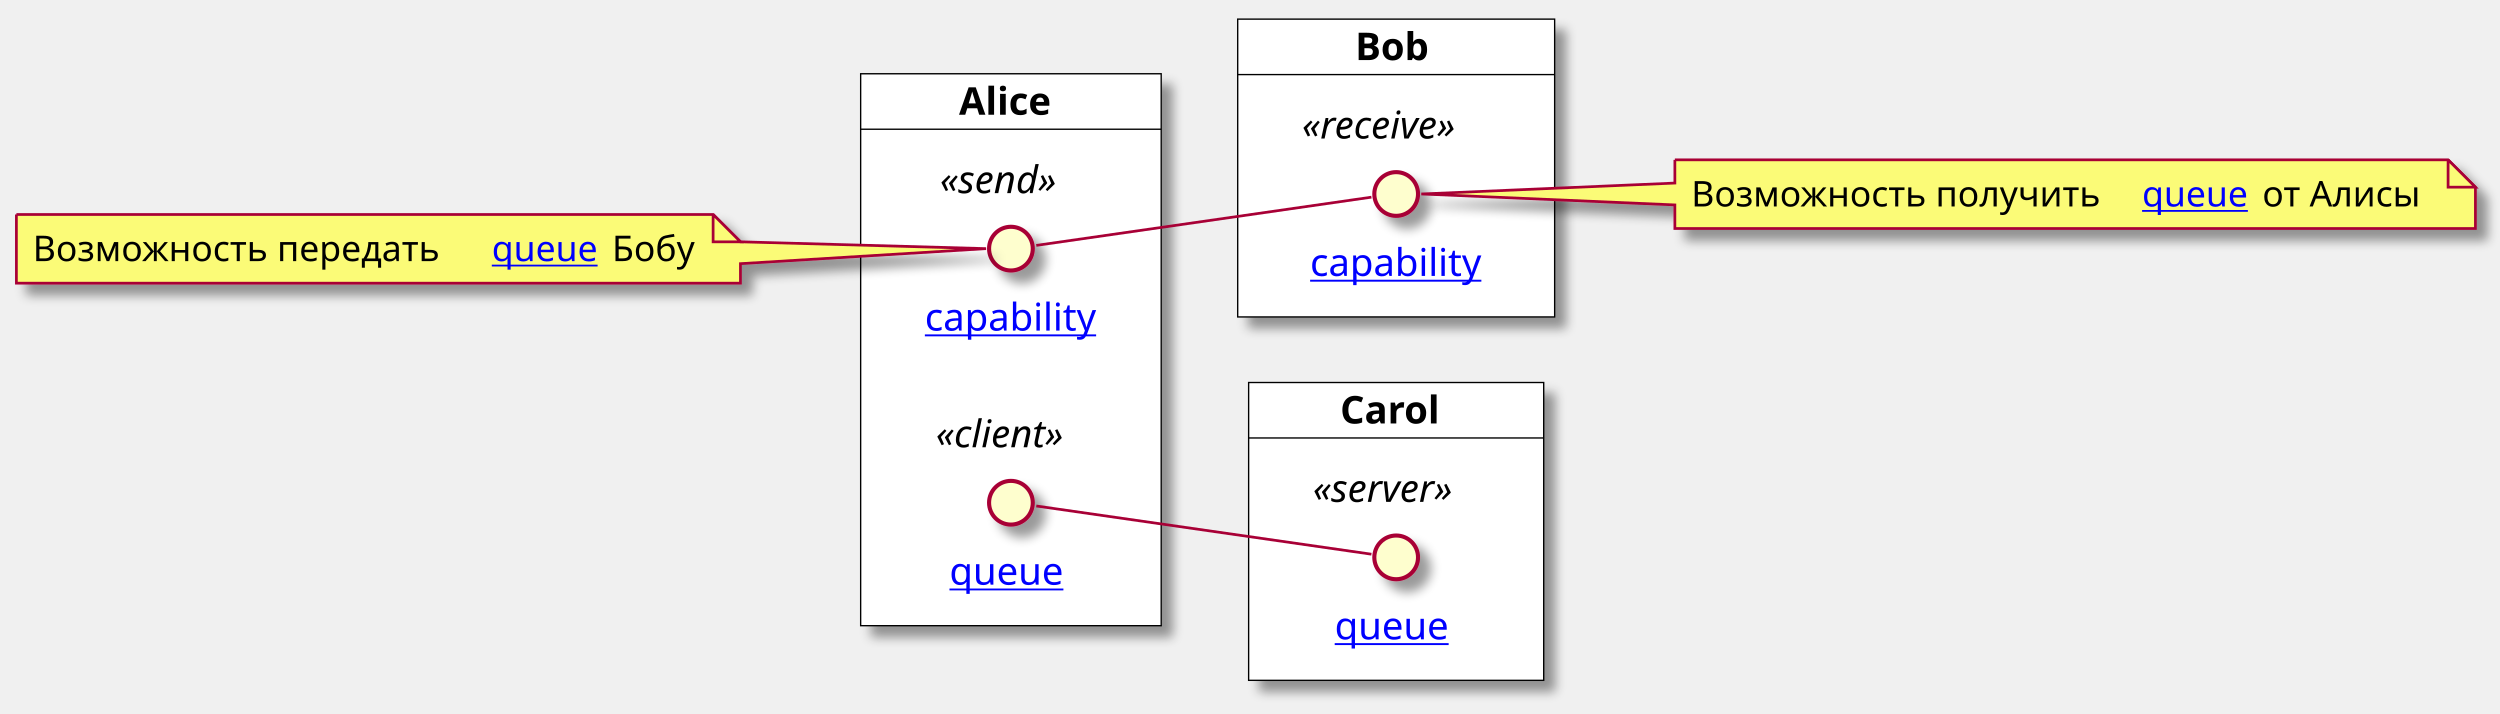
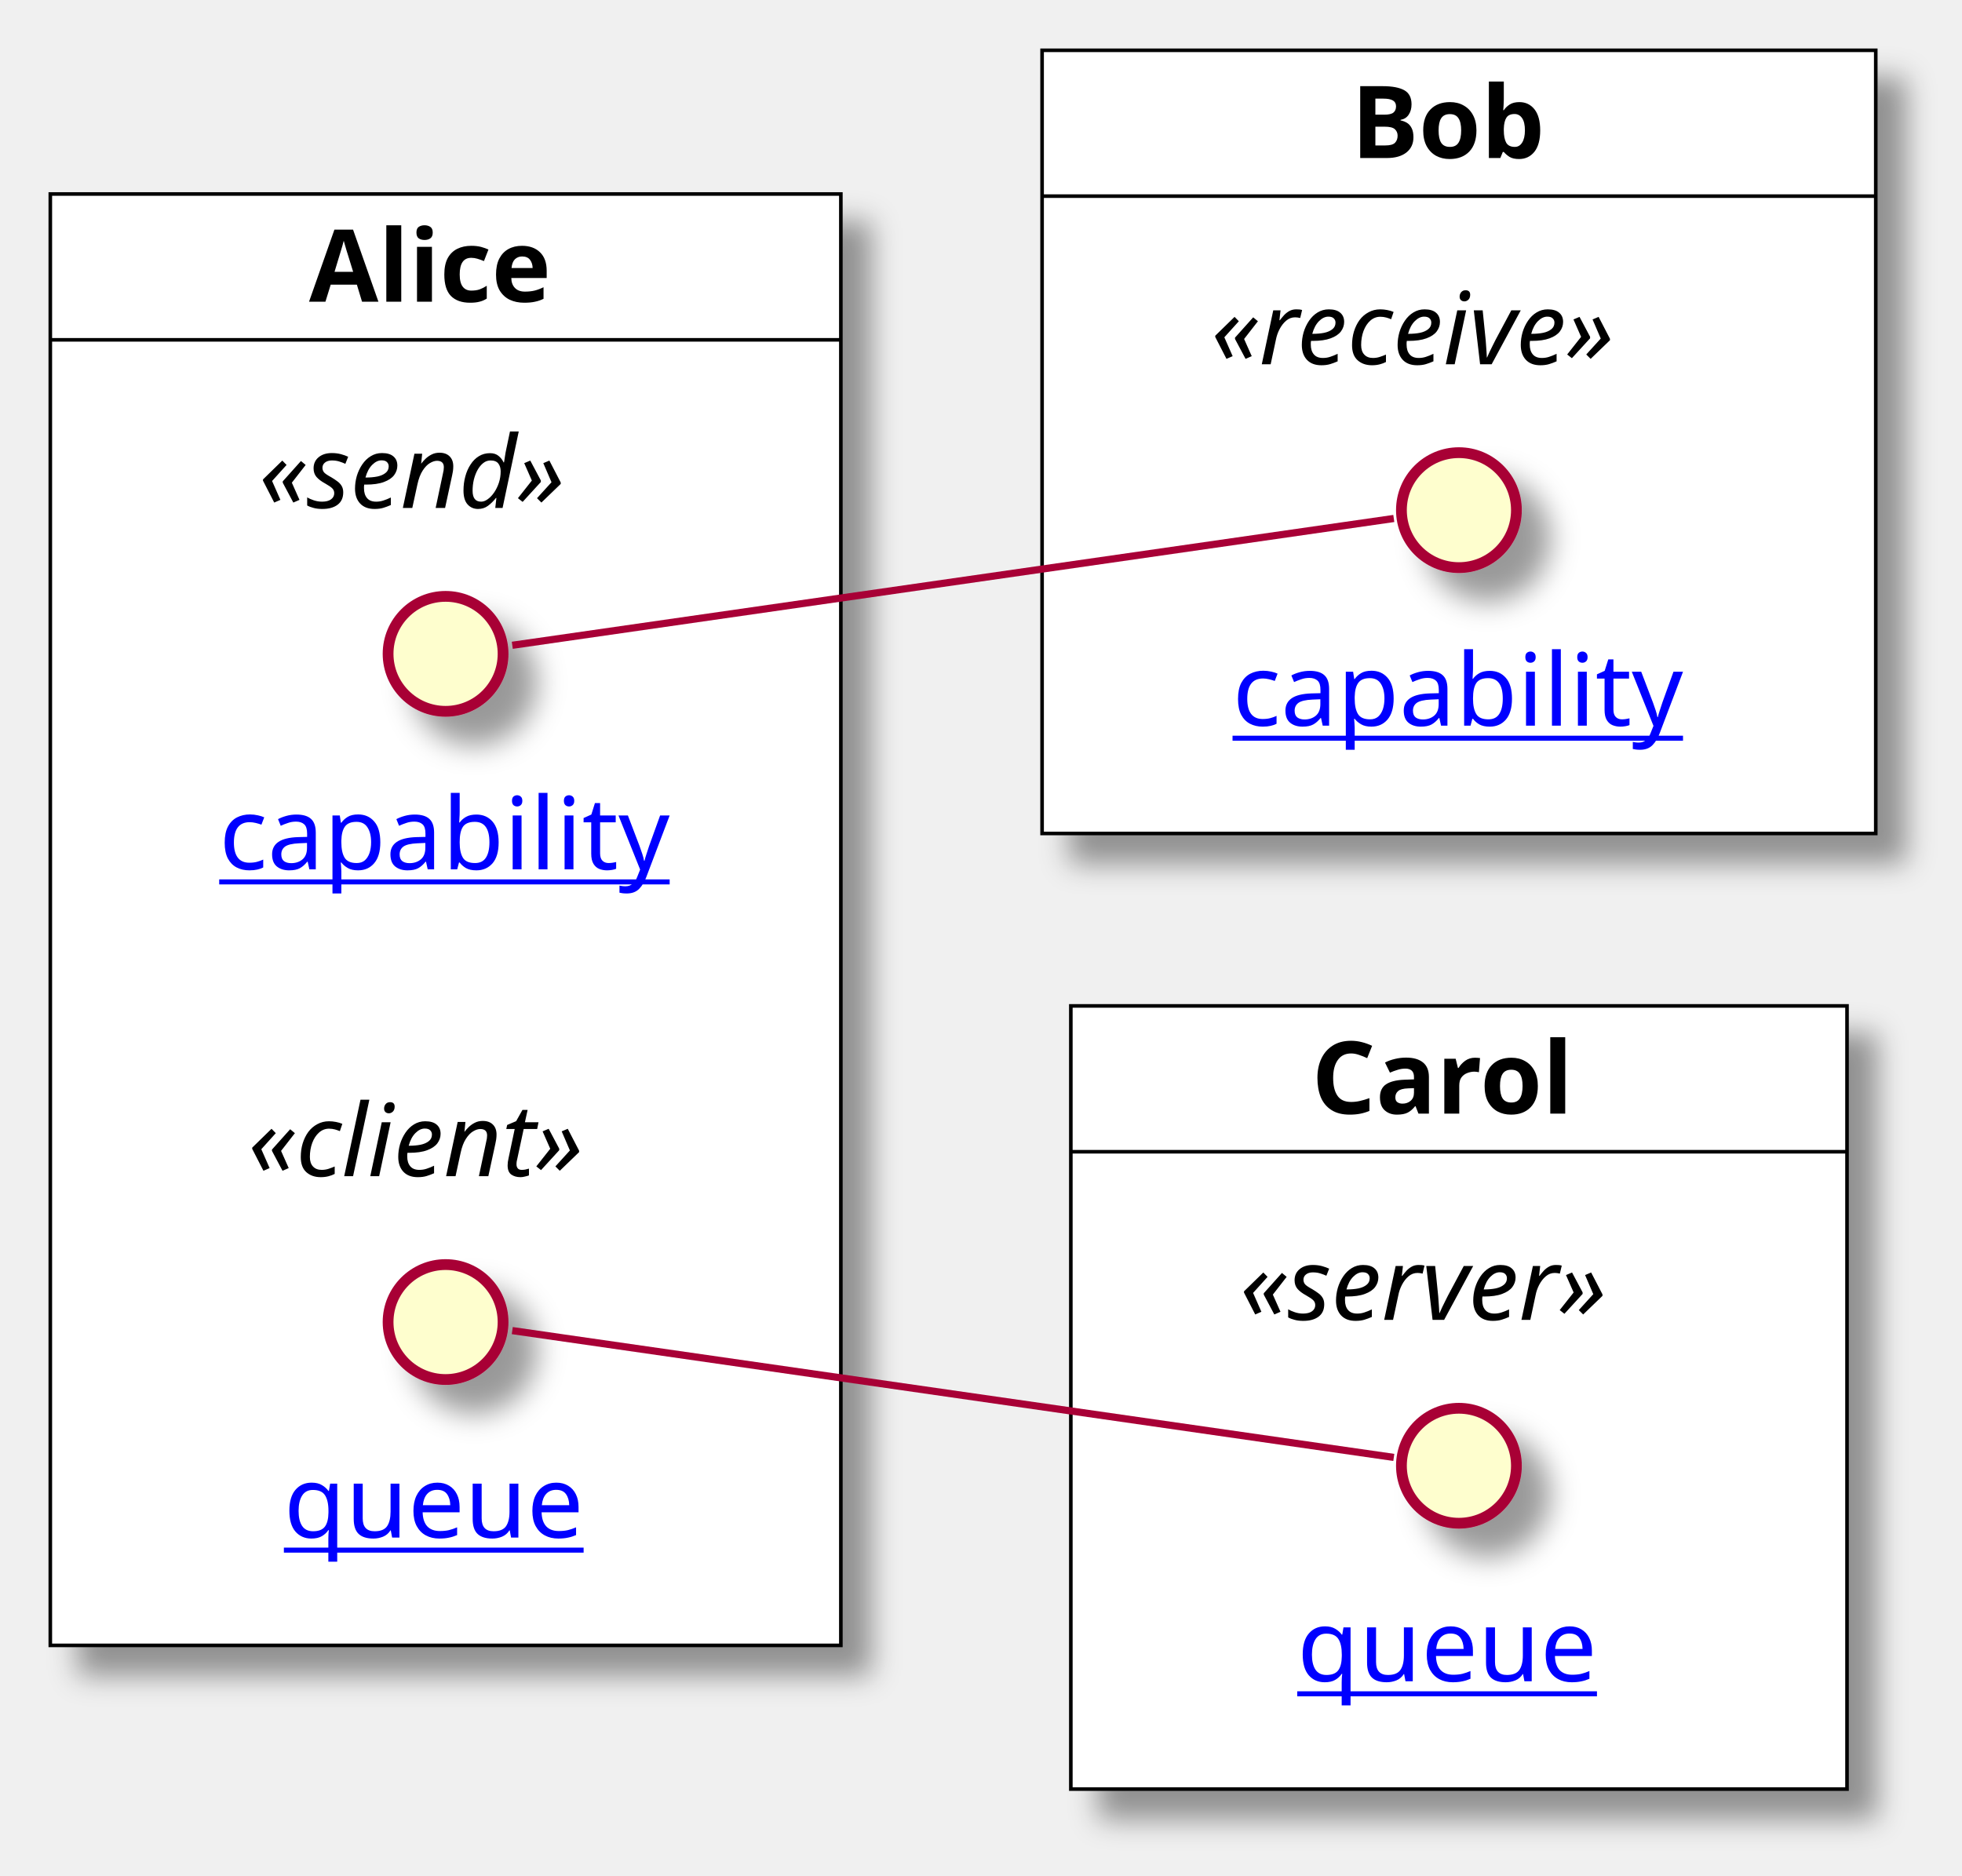
- <svg xmlns="http://www.w3.org/2000/svg" xmlns:xlink="http://www.w3.org/1999/xlink" contentScriptType="application/ecmascript" contentStyleType="text/css" height="261px" preserveAspectRatio="none" style="width:915px;height:261px;background:#FFFFFF;" version="1.1" viewBox="0 0 915 261" width="915px" zoomAndPan="magnify">
+ <svg xmlns="http://www.w3.org/2000/svg" xmlns:xlink="http://www.w3.org/1999/xlink" contentScriptType="application/ecmascript" contentStyleType="text/css" height="261px" preserveAspectRatio="none" style="width:273px;height:261px;background:#FFFFFF;" version="1.1" viewBox="0 0 273 261" width="273px" zoomAndPan="magnify">
  <defs>
-     <filter height="300%" id="f1vxfoie6lhou3" width="300%" x="-1" y="-1">
+     <filter height="300%" id="fxl85g38q04kn" width="300%" x="-1" y="-1">
      <feGaussianBlur result="blurOut" stdDeviation="2.0" />
      <feColorMatrix in="blurOut" result="blurOut2" type="matrix" values="0 0 0 0 0 0 0 0 0 0 0 0 0 0 0 0 0 0 .4 0" />
      <feOffset dx="4.0" dy="4.0" in="blurOut2" result="blurOut3" />
      <feBlend in="SourceGraphic" in2="blurOut3" mode="normal" />
    </filter>
  </defs>
  <g>
-     <rect fill="#FFFFFF" filter="url(#f1vxfoie6lhou3)" height="202" style="stroke:#000000;stroke-width:0.5;" width="110" x="315" y="27" />
-     <line style="stroke:#000000;stroke-width:0.5;" x1="315" x2="425" y1="47.297" y2="47.297" />
-     <text fill="#000000" font-family="sans-serif" font-size="14" font-weight="bold" lengthAdjust="spacing" textLength="38" x="351" y="41.995">Alice</text>
-     <rect fill="#FFFFFF" filter="url(#f1vxfoie6lhou3)" height="109" style="stroke:#000000;stroke-width:0.5;" width="116" x="453" y="7" />
-     <line style="stroke:#000000;stroke-width:0.5;" x1="453" x2="569" y1="27.297" y2="27.297" />
-     <text fill="#000000" font-family="sans-serif" font-size="14" font-weight="bold" lengthAdjust="spacing" textLength="30" x="496" y="21.995">Bob</text>
-     <rect fill="#FFFFFF" filter="url(#f1vxfoie6lhou3)" height="109" style="stroke:#000000;stroke-width:0.5;" width="108" x="457" y="140" />
-     <line style="stroke:#000000;stroke-width:0.5;" x1="457" x2="565" y1="160.297" y2="160.297" />
-     <text fill="#000000" font-family="sans-serif" font-size="14" font-weight="bold" lengthAdjust="spacing" textLength="41" x="490.5" y="154.995">Carol</text>
-     <ellipse cx="370" cy="91" fill="#FEFECE" filter="url(#f1vxfoie6lhou3)" rx="8" ry="8" style="stroke:#A80036;stroke-width:1.5;" />
+     <rect fill="#FFFFFF" filter="url(#fxl85g38q04kn)" height="202" style="stroke:#000000;stroke-width:0.5;" width="110" x="7" y="27" />
+     <line style="stroke:#000000;stroke-width:0.5;" x1="7" x2="117" y1="47.297" y2="47.297" />
+     <text fill="#000000" font-family="sans-serif" font-size="14" font-weight="bold" lengthAdjust="spacing" textLength="38" x="43" y="41.995">Alice</text>
+     <rect fill="#FFFFFF" filter="url(#fxl85g38q04kn)" height="109" style="stroke:#000000;stroke-width:0.5;" width="116" x="145" y="7" />
+     <line style="stroke:#000000;stroke-width:0.5;" x1="145" x2="261" y1="27.297" y2="27.297" />
+     <text fill="#000000" font-family="sans-serif" font-size="14" font-weight="bold" lengthAdjust="spacing" textLength="30" x="188" y="21.995">Bob</text>
+     <rect fill="#FFFFFF" filter="url(#fxl85g38q04kn)" height="109" style="stroke:#000000;stroke-width:0.5;" width="108" x="149" y="140" />
+     <line style="stroke:#000000;stroke-width:0.5;" x1="149" x2="257" y1="160.297" y2="160.297" />
+     <text fill="#000000" font-family="sans-serif" font-size="14" font-weight="bold" lengthAdjust="spacing" textLength="41" x="182.5" y="154.995">Carol</text>
+     <ellipse cx="62" cy="91" fill="#FEFECE" filter="url(#fxl85g38q04kn)" rx="8" ry="8" style="stroke:#A80036;stroke-width:1.5;" />
    <a href="/work/transaction-types/queue-example/diagrams/capability-send/" target="_top" title="capability" xlink:actuate="onRequest" xlink:href="/work/transaction-types/queue-example/diagrams/capability-send/" xlink:show="new" xlink:title="capability" xlink:type="simple">
-       <text fill="#0000FF" font-family="sans-serif" font-size="14" lengthAdjust="spacing" text-decoration="underline" textLength="63" x="338.5" y="120.995">capability</text>
+       <text fill="#0000FF" font-family="sans-serif" font-size="14" lengthAdjust="spacing" text-decoration="underline" textLength="63" x="30.5" y="120.995">capability</text>
    </a>
-     <text fill="#000000" font-family="sans-serif" font-size="14" font-style="italic" lengthAdjust="spacing" textLength="52" x="344" y="70.698">«send»</text>
-     <ellipse cx="370" cy="184" fill="#FEFECE" filter="url(#f1vxfoie6lhou3)" rx="8" ry="8" style="stroke:#A80036;stroke-width:1.5;" />
+     <text fill="#000000" font-family="sans-serif" font-size="14" font-style="italic" lengthAdjust="spacing" textLength="52" x="36" y="70.698">«send»</text>
+     <ellipse cx="62" cy="184" fill="#FEFECE" filter="url(#fxl85g38q04kn)" rx="8" ry="8" style="stroke:#A80036;stroke-width:1.5;" />
    <a href="/work/transaction-types/queue-example/diagrams/queue-client/" target="_top" title="queue" xlink:actuate="onRequest" xlink:href="/work/transaction-types/queue-example/diagrams/queue-client/" xlink:show="new" xlink:title="queue" xlink:type="simple">
-       <text fill="#0000FF" font-family="sans-serif" font-size="14" lengthAdjust="spacing" text-decoration="underline" textLength="45" x="347.5" y="213.995">queue</text>
+       <text fill="#0000FF" font-family="sans-serif" font-size="14" lengthAdjust="spacing" text-decoration="underline" textLength="45" x="39.5" y="213.995">queue</text>
    </a>
-     <text fill="#000000" font-family="sans-serif" font-size="14" font-style="italic" lengthAdjust="spacing" textLength="55" x="342.5" y="163.698">«client»</text>
-     <ellipse cx="511" cy="71" fill="#FEFECE" filter="url(#f1vxfoie6lhou3)" rx="8" ry="8" style="stroke:#A80036;stroke-width:1.5;" />
+     <text fill="#000000" font-family="sans-serif" font-size="14" font-style="italic" lengthAdjust="spacing" textLength="55" x="34.5" y="163.698">«client»</text>
+     <ellipse cx="203" cy="71" fill="#FEFECE" filter="url(#fxl85g38q04kn)" rx="8" ry="8" style="stroke:#A80036;stroke-width:1.5;" />
    <a href="/work/transaction-types/queue-example/diagrams/capability-receive/" target="_top" title="capability" xlink:actuate="onRequest" xlink:href="/work/transaction-types/queue-example/diagrams/capability-receive/" xlink:show="new" xlink:title="capability" xlink:type="simple">
-       <text fill="#0000FF" font-family="sans-serif" font-size="14" lengthAdjust="spacing" text-decoration="underline" textLength="63" x="479.5" y="100.995">capability</text>
+       <text fill="#0000FF" font-family="sans-serif" font-size="14" lengthAdjust="spacing" text-decoration="underline" textLength="63" x="171.5" y="100.995">capability</text>
    </a>
-     <text fill="#000000" font-family="sans-serif" font-size="14" font-style="italic" lengthAdjust="spacing" textLength="69" x="476.5" y="50.698">«receive»</text>
-     <ellipse cx="511" cy="204" fill="#FEFECE" filter="url(#f1vxfoie6lhou3)" rx="8" ry="8" style="stroke:#A80036;stroke-width:1.5;" />
+     <text fill="#000000" font-family="sans-serif" font-size="14" font-style="italic" lengthAdjust="spacing" textLength="69" x="168.5" y="50.698">«receive»</text>
+     <ellipse cx="203" cy="204" fill="#FEFECE" filter="url(#fxl85g38q04kn)" rx="8" ry="8" style="stroke:#A80036;stroke-width:1.5;" />
    <a href="/work/transaction-types/queue-example/diagrams/queue-server/" target="_top" title="queue" xlink:actuate="onRequest" xlink:href="/work/transaction-types/queue-example/diagrams/queue-server/" xlink:show="new" xlink:title="queue" xlink:type="simple">
-       <text fill="#0000FF" font-family="sans-serif" font-size="14" lengthAdjust="spacing" text-decoration="underline" textLength="45" x="488.5" y="233.995">queue</text>
+       <text fill="#0000FF" font-family="sans-serif" font-size="14" lengthAdjust="spacing" text-decoration="underline" textLength="45" x="180.5" y="233.995">queue</text>
    </a>
-     <text fill="#000000" font-family="sans-serif" font-size="14" font-style="italic" lengthAdjust="spacing" textLength="61" x="480.5" y="183.698">«server»</text>
-     <path d="M6,78.5 L6,103.633 A0,0 0 0 0 6,103.633 L271,103.633 A0,0 0 0 0 271,103.633 L271,96.5 L360.9,91 L271,88.5 L271,88.5 L261,78.5 L6,78.5 A0,0 0 0 0 6,78.5 " fill="#FBFB77" filter="url(#f1vxfoie6lhou3)" style="stroke:#A80036;stroke-width:1.0;" />
-     <path d="M261,78.5 L261,88.5 L271,88.5 L261,78.5 " fill="#FBFB77" style="stroke:#A80036;stroke-width:1.0;" />
-     <text fill="#000000" font-family="sans-serif" font-size="13" lengthAdjust="spacing" textLength="164" x="12" y="95.567">Возможность передать</text>
-     <a href="/work/transaction-types/queue-example/diagrams/queue-client/" target="_top" title="queue" xlink:actuate="onRequest" xlink:href="/work/transaction-types/queue-example/diagrams/queue-client/" xlink:show="new" xlink:title="queue" xlink:type="simple">
-       <text fill="#0000FF" font-family="sans-serif" font-size="13" lengthAdjust="spacing" text-decoration="underline" textLength="40" x="180" y="95.567">queue</text>
-     </a>
-     <text fill="#000000" font-family="sans-serif" font-size="13" lengthAdjust="spacing" textLength="32" x="224" y="95.567">Бобу</text>
-     <path d="M613,58.5 L613,67 L520.2,71 L613,75 L613,83.633 A0,0 0 0 0 613,83.633 L906,83.633 A0,0 0 0 0 906,83.633 L906,68.5 L896,58.5 L613,58.5 A0,0 0 0 0 613,58.5 " fill="#FBFB77" filter="url(#f1vxfoie6lhou3)" style="stroke:#A80036;stroke-width:1.0;" />
-     <path d="M896,58.5 L896,68.5 L906,68.5 L896,58.5 " fill="#FBFB77" style="stroke:#A80036;stroke-width:1.0;" />
-     <text fill="#000000" font-family="sans-serif" font-size="13" lengthAdjust="spacing" textLength="161" x="619" y="75.567">Возможность получить</text>
-     <a href="/work/transaction-types/queue-example/diagrams/queue-client/" target="_top" title="queue" xlink:actuate="onRequest" xlink:href="/work/transaction-types/queue-example/diagrams/queue-client/" xlink:show="new" xlink:title="queue" xlink:type="simple">
-       <text fill="#0000FF" font-family="sans-serif" font-size="13" lengthAdjust="spacing" text-decoration="underline" textLength="40" x="784" y="75.567">queue</text>
-     </a>
-     <text fill="#000000" font-family="sans-serif" font-size="13" lengthAdjust="spacing" textLength="63" x="828" y="75.567">от Алисы</text>
-     <path codeLine="31" d="M379.28,89.81 C404.06,86.24 477.44,75.68 501.94,72.16 " fill="none" id="capability1-capability2" style="stroke:#A80036;stroke-width:1.0;" />
-     <path codeLine="32" d="M379.28,185.19 C404.06,188.76 477.44,199.32 501.94,202.84 " fill="none" id="queue1-queue2" style="stroke:#A80036;stroke-width:1.0;" />
+     <text fill="#000000" font-family="sans-serif" font-size="14" font-style="italic" lengthAdjust="spacing" textLength="61" x="172.5" y="183.698">«server»</text>
+     <path codeLine="21" d="M71.28,89.81 C96.06,86.24 169.44,75.68 193.94,72.16 " fill="none" id="capability1-capability2" style="stroke:#A80036;stroke-width:1.0;" />
+     <path codeLine="22" d="M71.28,185.19 C96.06,188.76 169.44,199.32 193.94,202.84 " fill="none" id="queue1-queue2" style="stroke:#A80036;stroke-width:1.0;" />
  </g>
</svg>
